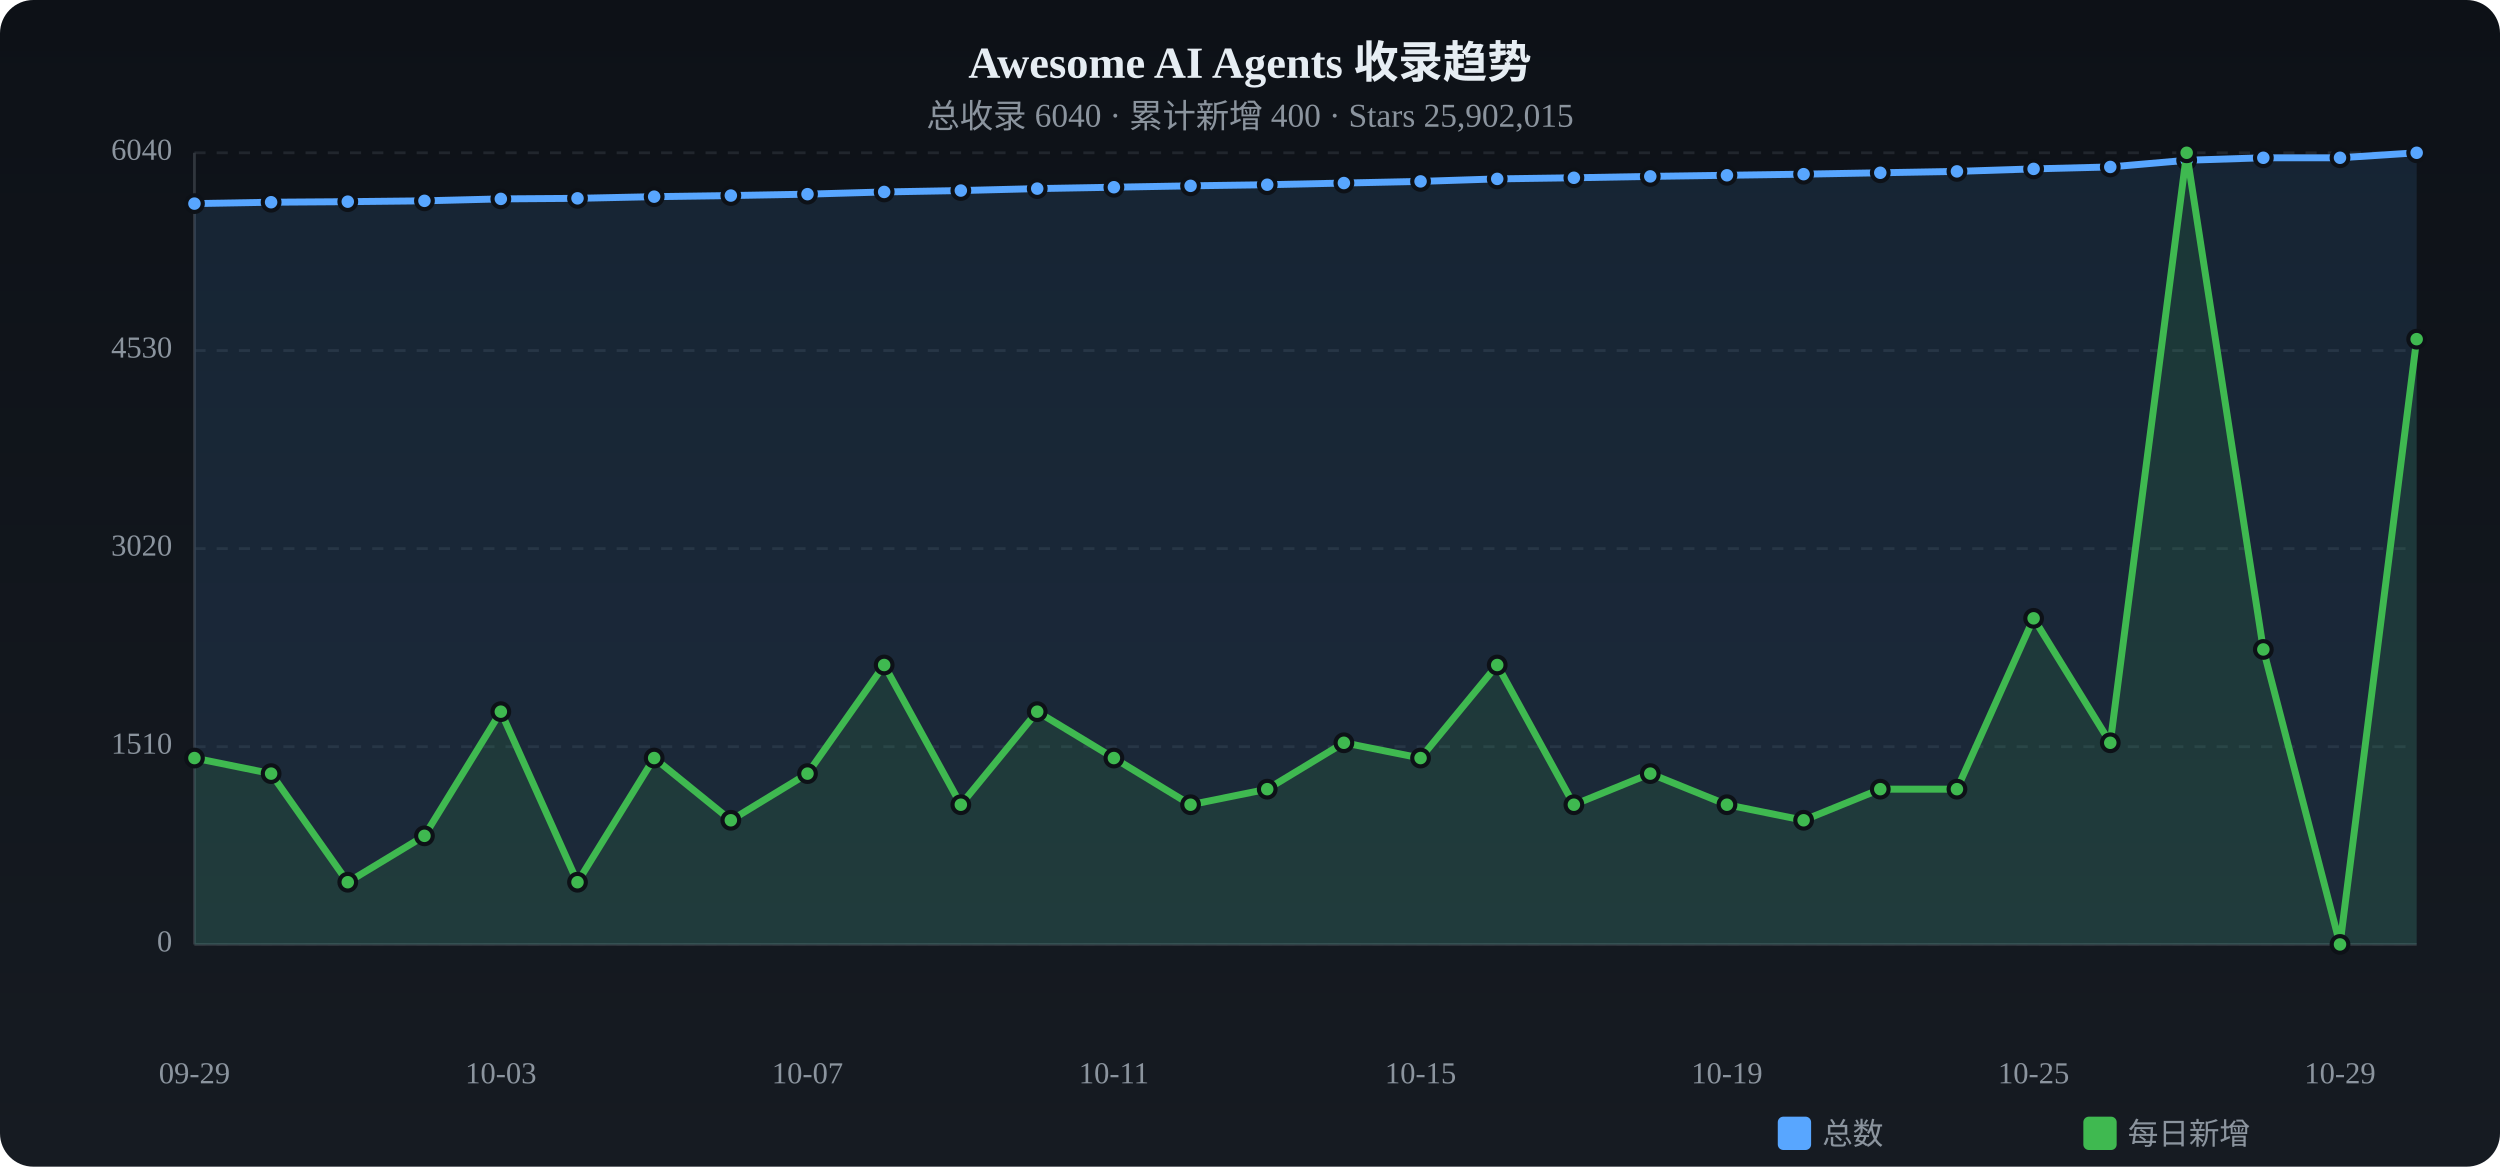
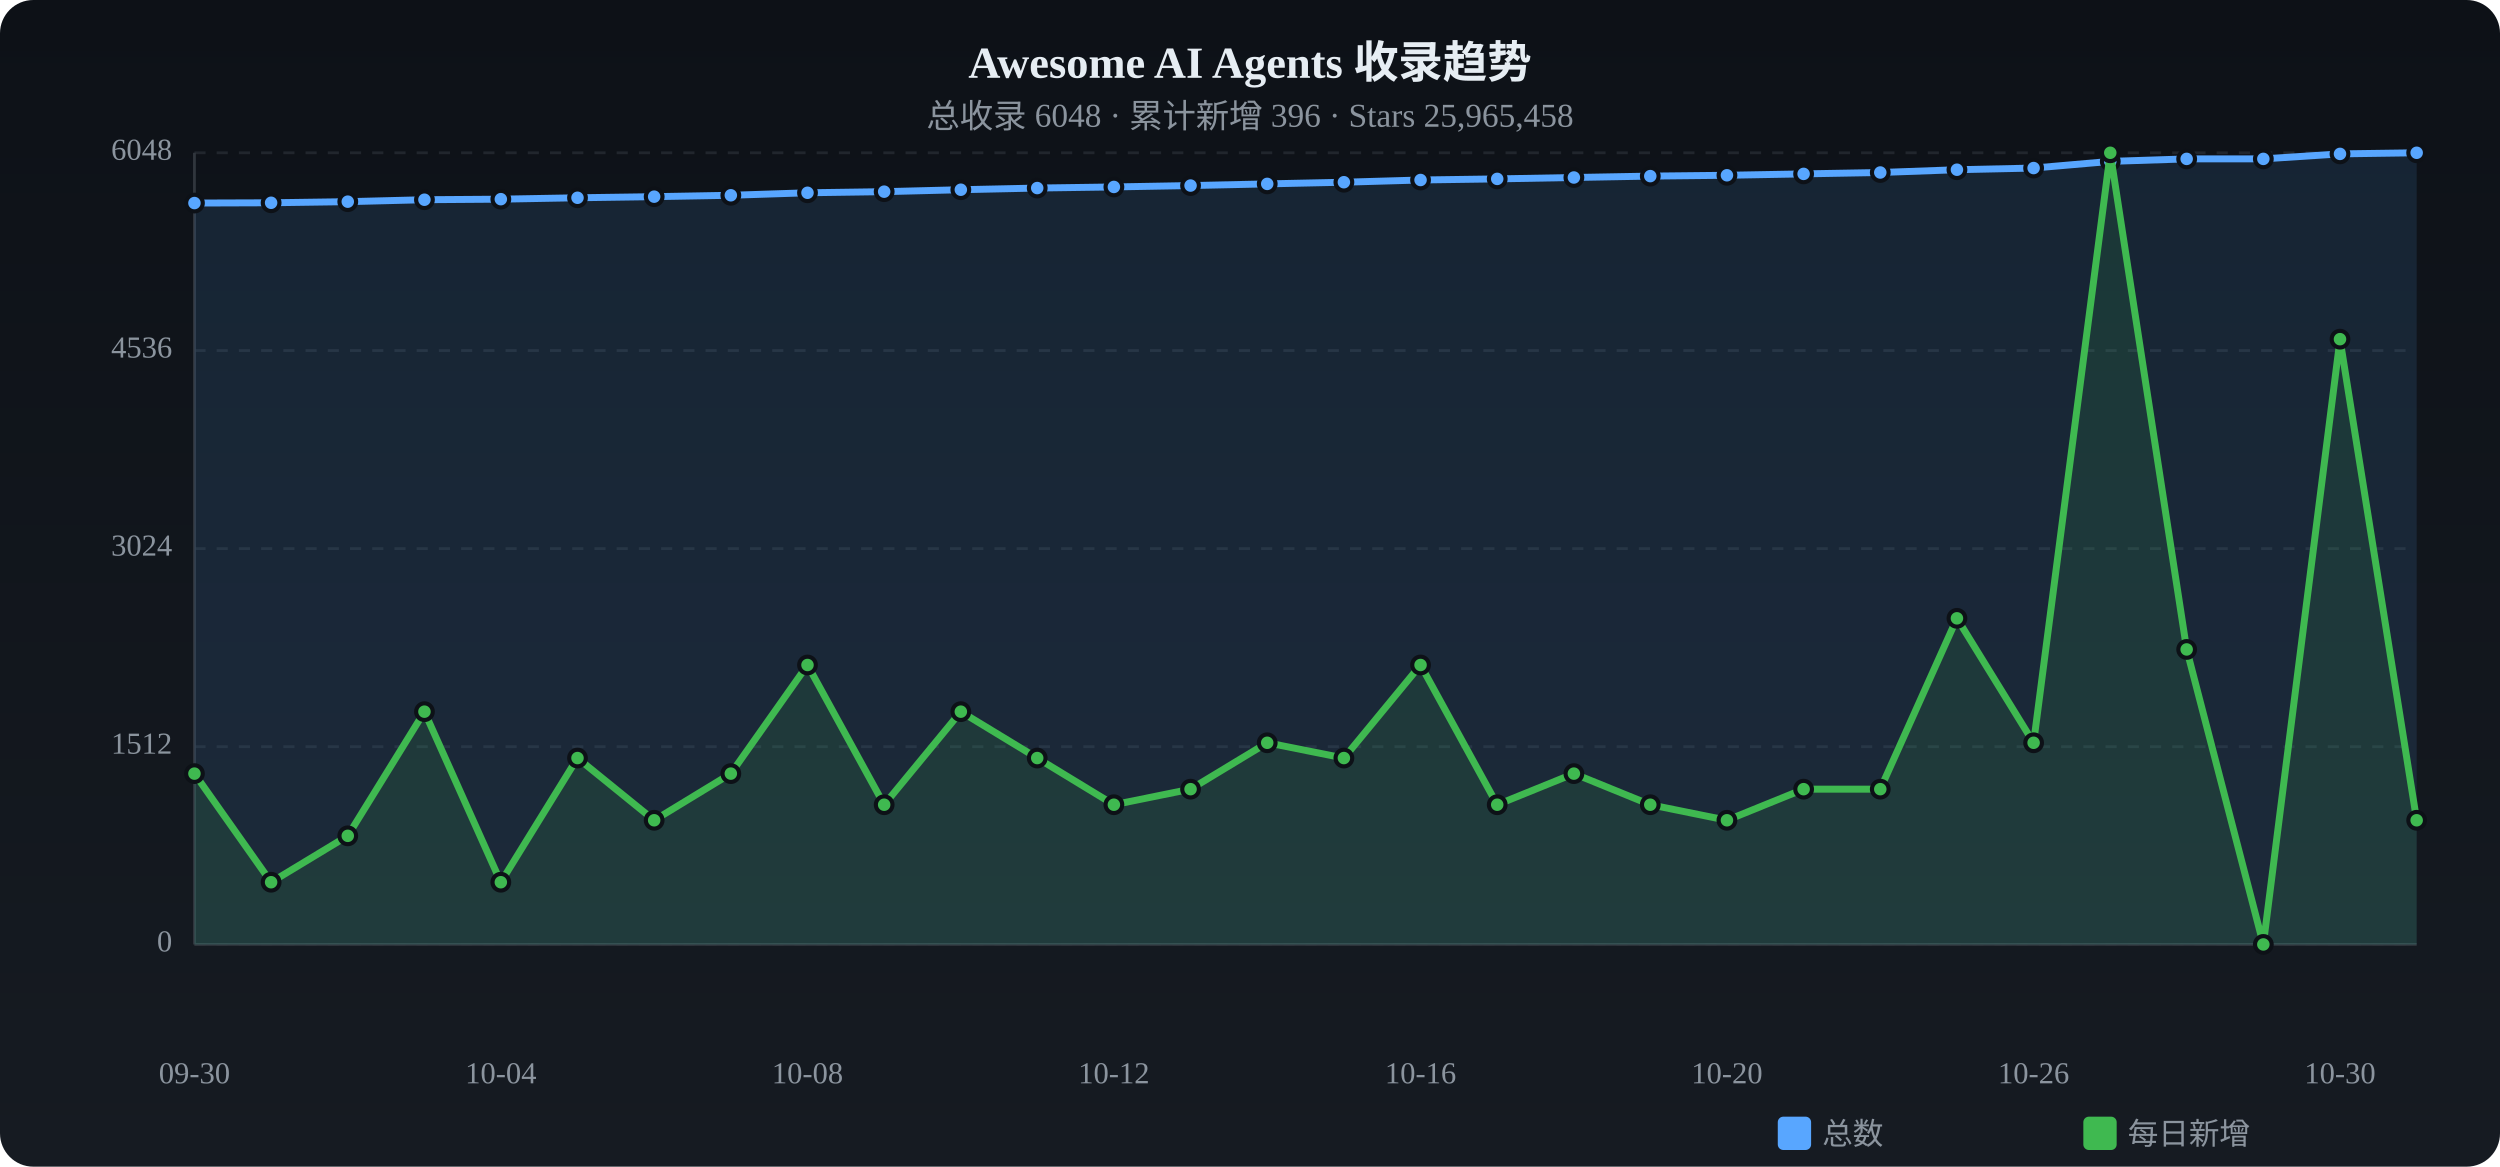
<svg xmlns="http://www.w3.org/2000/svg" viewBox="0 0 900 420" width="900" height="420">
  <defs>
    <linearGradient id="tbg" x1="0%" y1="0%" x2="0%" y2="100%">
      <stop offset="0%" stop-color="#0d1117" />
      <stop offset="100%" stop-color="#161b22" />
    </linearGradient>
  </defs>
  <rect width="900" height="420" rx="12" fill="url(#tbg)" />
  <text x="450.0" y="28" text-anchor="middle" fill="#e6edf3" font-size="16" font-weight="bold">Awesome AI Agents 收录趋势</text>
-   <text x="450.0" y="46" text-anchor="middle" fill="#8b949e" font-size="12">总收录 6040 · 累计新增 400 · Stars 25,902,015</text>
+   <text x="450.0" y="46" text-anchor="middle" fill="#8b949e" font-size="12">总收录 6048 · 累计新增 396 · Stars 25,965,458</text>
  <text x="62" y="340.0" text-anchor="end" fill="#8b949e" font-size="11" dominant-baseline="middle">0</text>
  <line x1="70" y1="340.0" x2="870" y2="340.0" stroke="#21262d" stroke-dasharray="4 4" />
-   <text x="62" y="268.8" text-anchor="end" fill="#8b949e" font-size="11" dominant-baseline="middle">1510</text>
+   <text x="62" y="268.8" text-anchor="end" fill="#8b949e" font-size="11" dominant-baseline="middle">1512</text>
  <line x1="70" y1="268.8" x2="870" y2="268.8" stroke="#21262d" stroke-dasharray="4 4" />
-   <text x="62" y="197.5" text-anchor="end" fill="#8b949e" font-size="11" dominant-baseline="middle">3020</text>
+   <text x="62" y="197.5" text-anchor="end" fill="#8b949e" font-size="11" dominant-baseline="middle">3024</text>
  <line x1="70" y1="197.5" x2="870" y2="197.5" stroke="#21262d" stroke-dasharray="4 4" />
-   <text x="62" y="126.2" text-anchor="end" fill="#8b949e" font-size="11" dominant-baseline="middle">4530</text>
+   <text x="62" y="126.2" text-anchor="end" fill="#8b949e" font-size="11" dominant-baseline="middle">4536</text>
  <line x1="70" y1="126.2" x2="870" y2="126.2" stroke="#21262d" stroke-dasharray="4 4" />
-   <text x="62" y="55.0" text-anchor="end" fill="#8b949e" font-size="11" dominant-baseline="middle">6040</text>
+   <text x="62" y="55.0" text-anchor="end" fill="#8b949e" font-size="11" dominant-baseline="middle">6048</text>
  <line x1="70" y1="55.0" x2="870" y2="55.0" stroke="#21262d" stroke-dasharray="4 4" />
  <line x1="70" y1="55" x2="70" y2="340" stroke="#30363d" />
  <line x1="70" y1="340" x2="870" y2="340" stroke="#30363d" />
-   <path d="M70.0,73.3 L97.6,72.8 L125.2,72.6 L152.8,72.3 L180.3,71.6 L207.9,71.4 L235.5,70.8 L263.1,70.4 L290.7,69.9 L318.3,69.1 L345.9,68.6 L373.4,67.9 L401.0,67.4 L428.6,66.9 L456.2,66.5 L483.8,65.9 L511.4,65.3 L539.0,64.4 L566.6,64.0 L594.1,63.5 L621.7,63.1 L649.3,62.7 L676.9,62.2 L704.5,61.7 L732.1,60.8 L759.7,60.1 L787.2,57.7 L814.8,56.8 L842.4,56.8 L870.0,55.0 L870.0,340 L70.0,340 Z" fill="#58a6ff" opacity="0.12" />
-   <polyline points="70.0,73.3 97.6,72.8 125.2,72.6 152.8,72.3 180.3,71.6 207.9,71.4 235.5,70.8 263.1,70.4 290.7,69.9 318.3,69.1 345.9,68.6 373.4,67.9 401.0,67.4 428.6,66.9 456.2,66.5 483.8,65.9 511.4,65.3 539.0,64.4 566.6,64.0 594.1,63.5 621.7,63.1 649.3,62.7 676.9,62.2 704.5,61.7 732.1,60.8 759.7,60.1 787.2,57.7 814.8,56.8 842.4,56.8 870.0,55.0" fill="none" stroke="#58a6ff" stroke-width="2.5" stroke-linecap="round" stroke-linejoin="round" />
-   <circle cx="70.0" cy="73.3" r="3" fill="#58a6ff" stroke="#0d1117" stroke-width="1.5" />
-   <circle cx="97.6" cy="72.8" r="3" fill="#58a6ff" stroke="#0d1117" stroke-width="1.5" />
+   <path d="M70.0,73.1 L97.6,73.0 L125.2,72.6 L152.8,71.9 L180.3,71.7 L207.9,71.2 L235.5,70.8 L263.1,70.3 L290.7,69.4 L318.3,69.0 L345.9,68.3 L373.4,67.7 L401.0,67.3 L428.6,66.8 L456.2,66.2 L483.8,65.6 L511.4,64.8 L539.0,64.4 L566.6,63.9 L594.1,63.4 L621.7,63.1 L649.3,62.6 L676.9,62.1 L704.5,61.1 L732.1,60.5 L759.7,58.1 L787.2,57.2 L814.8,57.2 L842.4,55.4 L870.0,55.0 L870.0,340 L70.0,340 Z" fill="#58a6ff" opacity="0.12" />
+   <polyline points="70.0,73.1 97.6,73.0 125.2,72.6 152.8,71.9 180.3,71.7 207.9,71.2 235.5,70.8 263.1,70.3 290.7,69.4 318.3,69.0 345.9,68.3 373.4,67.7 401.0,67.3 428.6,66.8 456.2,66.2 483.8,65.6 511.4,64.8 539.0,64.4 566.6,63.9 594.1,63.4 621.7,63.1 649.3,62.6 676.9,62.1 704.5,61.1 732.1,60.5 759.7,58.1 787.2,57.2 814.8,57.2 842.4,55.4 870.0,55.0" fill="none" stroke="#58a6ff" stroke-width="2.5" stroke-linecap="round" stroke-linejoin="round" />
+   <circle cx="70.0" cy="73.1" r="3" fill="#58a6ff" stroke="#0d1117" stroke-width="1.5" />
+   <circle cx="97.6" cy="73.0" r="3" fill="#58a6ff" stroke="#0d1117" stroke-width="1.5" />
  <circle cx="125.2" cy="72.6" r="3" fill="#58a6ff" stroke="#0d1117" stroke-width="1.5" />
-   <circle cx="152.8" cy="72.3" r="3" fill="#58a6ff" stroke="#0d1117" stroke-width="1.5" />
-   <circle cx="180.3" cy="71.6" r="3" fill="#58a6ff" stroke="#0d1117" stroke-width="1.5" />
-   <circle cx="207.9" cy="71.4" r="3" fill="#58a6ff" stroke="#0d1117" stroke-width="1.5" />
+   <circle cx="152.8" cy="71.9" r="3" fill="#58a6ff" stroke="#0d1117" stroke-width="1.5" />
+   <circle cx="180.3" cy="71.7" r="3" fill="#58a6ff" stroke="#0d1117" stroke-width="1.5" />
+   <circle cx="207.9" cy="71.2" r="3" fill="#58a6ff" stroke="#0d1117" stroke-width="1.5" />
  <circle cx="235.5" cy="70.8" r="3" fill="#58a6ff" stroke="#0d1117" stroke-width="1.5" />
-   <circle cx="263.1" cy="70.4" r="3" fill="#58a6ff" stroke="#0d1117" stroke-width="1.5" />
-   <circle cx="290.7" cy="69.9" r="3" fill="#58a6ff" stroke="#0d1117" stroke-width="1.5" />
-   <circle cx="318.3" cy="69.1" r="3" fill="#58a6ff" stroke="#0d1117" stroke-width="1.5" />
-   <circle cx="345.9" cy="68.6" r="3" fill="#58a6ff" stroke="#0d1117" stroke-width="1.5" />
-   <circle cx="373.4" cy="67.9" r="3" fill="#58a6ff" stroke="#0d1117" stroke-width="1.5" />
-   <circle cx="401.0" cy="67.4" r="3" fill="#58a6ff" stroke="#0d1117" stroke-width="1.5" />
-   <circle cx="428.6" cy="66.9" r="3" fill="#58a6ff" stroke="#0d1117" stroke-width="1.5" />
-   <circle cx="456.2" cy="66.5" r="3" fill="#58a6ff" stroke="#0d1117" stroke-width="1.5" />
-   <circle cx="483.8" cy="65.9" r="3" fill="#58a6ff" stroke="#0d1117" stroke-width="1.5" />
-   <circle cx="511.4" cy="65.3" r="3" fill="#58a6ff" stroke="#0d1117" stroke-width="1.5" />
+   <circle cx="263.1" cy="70.3" r="3" fill="#58a6ff" stroke="#0d1117" stroke-width="1.5" />
+   <circle cx="290.7" cy="69.4" r="3" fill="#58a6ff" stroke="#0d1117" stroke-width="1.5" />
+   <circle cx="318.3" cy="69.0" r="3" fill="#58a6ff" stroke="#0d1117" stroke-width="1.5" />
+   <circle cx="345.9" cy="68.3" r="3" fill="#58a6ff" stroke="#0d1117" stroke-width="1.5" />
+   <circle cx="373.4" cy="67.7" r="3" fill="#58a6ff" stroke="#0d1117" stroke-width="1.5" />
+   <circle cx="401.0" cy="67.3" r="3" fill="#58a6ff" stroke="#0d1117" stroke-width="1.5" />
+   <circle cx="428.6" cy="66.8" r="3" fill="#58a6ff" stroke="#0d1117" stroke-width="1.5" />
+   <circle cx="456.2" cy="66.2" r="3" fill="#58a6ff" stroke="#0d1117" stroke-width="1.5" />
+   <circle cx="483.8" cy="65.6" r="3" fill="#58a6ff" stroke="#0d1117" stroke-width="1.5" />
+   <circle cx="511.4" cy="64.8" r="3" fill="#58a6ff" stroke="#0d1117" stroke-width="1.5" />
  <circle cx="539.0" cy="64.4" r="3" fill="#58a6ff" stroke="#0d1117" stroke-width="1.5" />
-   <circle cx="566.6" cy="64.0" r="3" fill="#58a6ff" stroke="#0d1117" stroke-width="1.5" />
-   <circle cx="594.1" cy="63.5" r="3" fill="#58a6ff" stroke="#0d1117" stroke-width="1.5" />
+   <circle cx="566.6" cy="63.9" r="3" fill="#58a6ff" stroke="#0d1117" stroke-width="1.5" />
+   <circle cx="594.1" cy="63.4" r="3" fill="#58a6ff" stroke="#0d1117" stroke-width="1.5" />
  <circle cx="621.7" cy="63.1" r="3" fill="#58a6ff" stroke="#0d1117" stroke-width="1.5" />
-   <circle cx="649.3" cy="62.7" r="3" fill="#58a6ff" stroke="#0d1117" stroke-width="1.5" />
-   <circle cx="676.9" cy="62.2" r="3" fill="#58a6ff" stroke="#0d1117" stroke-width="1.5" />
-   <circle cx="704.5" cy="61.7" r="3" fill="#58a6ff" stroke="#0d1117" stroke-width="1.5" />
-   <circle cx="732.1" cy="60.8" r="3" fill="#58a6ff" stroke="#0d1117" stroke-width="1.5" />
-   <circle cx="759.7" cy="60.1" r="3" fill="#58a6ff" stroke="#0d1117" stroke-width="1.5" />
-   <circle cx="787.2" cy="57.7" r="3" fill="#58a6ff" stroke="#0d1117" stroke-width="1.5" />
-   <circle cx="814.8" cy="56.8" r="3" fill="#58a6ff" stroke="#0d1117" stroke-width="1.5" />
-   <circle cx="842.4" cy="56.8" r="3" fill="#58a6ff" stroke="#0d1117" stroke-width="1.5" />
+   <circle cx="649.3" cy="62.6" r="3" fill="#58a6ff" stroke="#0d1117" stroke-width="1.5" />
+   <circle cx="676.9" cy="62.1" r="3" fill="#58a6ff" stroke="#0d1117" stroke-width="1.5" />
+   <circle cx="704.5" cy="61.1" r="3" fill="#58a6ff" stroke="#0d1117" stroke-width="1.5" />
+   <circle cx="732.1" cy="60.5" r="3" fill="#58a6ff" stroke="#0d1117" stroke-width="1.5" />
+   <circle cx="759.7" cy="58.1" r="3" fill="#58a6ff" stroke="#0d1117" stroke-width="1.5" />
+   <circle cx="787.2" cy="57.2" r="3" fill="#58a6ff" stroke="#0d1117" stroke-width="1.5" />
+   <circle cx="814.8" cy="57.2" r="3" fill="#58a6ff" stroke="#0d1117" stroke-width="1.5" />
+   <circle cx="842.4" cy="55.4" r="3" fill="#58a6ff" stroke="#0d1117" stroke-width="1.5" />
  <circle cx="870.0" cy="55.0" r="3" fill="#58a6ff" stroke="#0d1117" stroke-width="1.5" />
-   <path d="M70.0,272.9 L97.6,278.5 L125.2,317.6 L152.8,300.9 L180.3,256.2 L207.9,317.6 L235.5,272.9 L263.1,295.3 L290.7,278.5 L318.3,239.4 L345.9,289.7 L373.4,256.2 L401.0,272.9 L428.6,289.7 L456.2,284.1 L483.8,267.4 L511.4,272.9 L539.0,239.4 L566.6,289.7 L594.1,278.5 L621.7,289.7 L649.3,295.3 L676.9,284.1 L704.5,284.1 L732.1,222.6 L759.7,267.4 L787.2,55.0 L814.8,233.8 L842.4,340.0 L870.0,122.1 L870.0,340 L70.0,340 Z" fill="#3fb950" opacity="0.12" />
-   <polyline points="70.0,272.9 97.6,278.5 125.2,317.6 152.8,300.9 180.3,256.2 207.9,317.6 235.5,272.9 263.1,295.3 290.7,278.5 318.3,239.4 345.9,289.7 373.4,256.2 401.0,272.9 428.6,289.7 456.2,284.1 483.8,267.4 511.4,272.9 539.0,239.4 566.6,289.7 594.1,278.5 621.7,289.7 649.3,295.3 676.9,284.1 704.5,284.1 732.1,222.6 759.7,267.4 787.2,55.0 814.8,233.8 842.4,340.0 870.0,122.1" fill="none" stroke="#3fb950" stroke-width="2.5" stroke-linecap="round" stroke-linejoin="round" />
-   <circle cx="70.0" cy="272.9" r="3" fill="#3fb950" stroke="#0d1117" stroke-width="1.5" />
-   <circle cx="97.6" cy="278.5" r="3" fill="#3fb950" stroke="#0d1117" stroke-width="1.5" />
-   <circle cx="125.2" cy="317.6" r="3" fill="#3fb950" stroke="#0d1117" stroke-width="1.5" />
-   <circle cx="152.8" cy="300.9" r="3" fill="#3fb950" stroke="#0d1117" stroke-width="1.5" />
-   <circle cx="180.3" cy="256.2" r="3" fill="#3fb950" stroke="#0d1117" stroke-width="1.5" />
-   <circle cx="207.9" cy="317.6" r="3" fill="#3fb950" stroke="#0d1117" stroke-width="1.5" />
-   <circle cx="235.5" cy="272.9" r="3" fill="#3fb950" stroke="#0d1117" stroke-width="1.5" />
-   <circle cx="263.1" cy="295.3" r="3" fill="#3fb950" stroke="#0d1117" stroke-width="1.5" />
-   <circle cx="290.7" cy="278.5" r="3" fill="#3fb950" stroke="#0d1117" stroke-width="1.5" />
-   <circle cx="318.3" cy="239.4" r="3" fill="#3fb950" stroke="#0d1117" stroke-width="1.5" />
-   <circle cx="345.9" cy="289.7" r="3" fill="#3fb950" stroke="#0d1117" stroke-width="1.5" />
-   <circle cx="373.4" cy="256.2" r="3" fill="#3fb950" stroke="#0d1117" stroke-width="1.5" />
-   <circle cx="401.0" cy="272.9" r="3" fill="#3fb950" stroke="#0d1117" stroke-width="1.5" />
-   <circle cx="428.6" cy="289.7" r="3" fill="#3fb950" stroke="#0d1117" stroke-width="1.5" />
-   <circle cx="456.2" cy="284.1" r="3" fill="#3fb950" stroke="#0d1117" stroke-width="1.5" />
-   <circle cx="483.8" cy="267.4" r="3" fill="#3fb950" stroke="#0d1117" stroke-width="1.5" />
-   <circle cx="511.4" cy="272.9" r="3" fill="#3fb950" stroke="#0d1117" stroke-width="1.5" />
-   <circle cx="539.0" cy="239.4" r="3" fill="#3fb950" stroke="#0d1117" stroke-width="1.5" />
-   <circle cx="566.6" cy="289.7" r="3" fill="#3fb950" stroke="#0d1117" stroke-width="1.5" />
-   <circle cx="594.1" cy="278.5" r="3" fill="#3fb950" stroke="#0d1117" stroke-width="1.5" />
-   <circle cx="621.7" cy="289.7" r="3" fill="#3fb950" stroke="#0d1117" stroke-width="1.5" />
-   <circle cx="649.3" cy="295.3" r="3" fill="#3fb950" stroke="#0d1117" stroke-width="1.5" />
+   <path d="M70.0,278.5 L97.6,317.6 L125.2,300.9 L152.8,256.2 L180.3,317.6 L207.9,272.9 L235.5,295.3 L263.1,278.5 L290.7,239.4 L318.3,289.7 L345.9,256.2 L373.4,272.9 L401.0,289.7 L428.6,284.1 L456.2,267.4 L483.8,272.9 L511.4,239.4 L539.0,289.7 L566.6,278.5 L594.1,289.7 L621.7,295.3 L649.3,284.1 L676.9,284.1 L704.5,222.6 L732.1,267.4 L759.7,55.0 L787.2,233.8 L814.8,340.0 L842.4,122.1 L870.0,295.3 L870.0,340 L70.0,340 Z" fill="#3fb950" opacity="0.12" />
+   <polyline points="70.0,278.5 97.6,317.6 125.2,300.9 152.8,256.2 180.3,317.6 207.9,272.9 235.5,295.3 263.1,278.5 290.7,239.4 318.3,289.7 345.9,256.2 373.4,272.9 401.0,289.7 428.6,284.1 456.2,267.4 483.8,272.9 511.4,239.4 539.0,289.7 566.6,278.5 594.1,289.7 621.7,295.3 649.3,284.1 676.9,284.1 704.5,222.6 732.1,267.4 759.7,55.0 787.2,233.8 814.8,340.0 842.4,122.1 870.0,295.3" fill="none" stroke="#3fb950" stroke-width="2.5" stroke-linecap="round" stroke-linejoin="round" />
+   <circle cx="70.0" cy="278.5" r="3" fill="#3fb950" stroke="#0d1117" stroke-width="1.5" />
+   <circle cx="97.6" cy="317.6" r="3" fill="#3fb950" stroke="#0d1117" stroke-width="1.5" />
+   <circle cx="125.2" cy="300.9" r="3" fill="#3fb950" stroke="#0d1117" stroke-width="1.5" />
+   <circle cx="152.8" cy="256.2" r="3" fill="#3fb950" stroke="#0d1117" stroke-width="1.5" />
+   <circle cx="180.3" cy="317.6" r="3" fill="#3fb950" stroke="#0d1117" stroke-width="1.5" />
+   <circle cx="207.9" cy="272.9" r="3" fill="#3fb950" stroke="#0d1117" stroke-width="1.5" />
+   <circle cx="235.5" cy="295.3" r="3" fill="#3fb950" stroke="#0d1117" stroke-width="1.5" />
+   <circle cx="263.1" cy="278.5" r="3" fill="#3fb950" stroke="#0d1117" stroke-width="1.5" />
+   <circle cx="290.7" cy="239.4" r="3" fill="#3fb950" stroke="#0d1117" stroke-width="1.5" />
+   <circle cx="318.3" cy="289.7" r="3" fill="#3fb950" stroke="#0d1117" stroke-width="1.5" />
+   <circle cx="345.9" cy="256.2" r="3" fill="#3fb950" stroke="#0d1117" stroke-width="1.5" />
+   <circle cx="373.4" cy="272.9" r="3" fill="#3fb950" stroke="#0d1117" stroke-width="1.5" />
+   <circle cx="401.0" cy="289.7" r="3" fill="#3fb950" stroke="#0d1117" stroke-width="1.5" />
+   <circle cx="428.6" cy="284.1" r="3" fill="#3fb950" stroke="#0d1117" stroke-width="1.5" />
+   <circle cx="456.2" cy="267.4" r="3" fill="#3fb950" stroke="#0d1117" stroke-width="1.5" />
+   <circle cx="483.8" cy="272.9" r="3" fill="#3fb950" stroke="#0d1117" stroke-width="1.5" />
+   <circle cx="511.4" cy="239.4" r="3" fill="#3fb950" stroke="#0d1117" stroke-width="1.5" />
+   <circle cx="539.0" cy="289.7" r="3" fill="#3fb950" stroke="#0d1117" stroke-width="1.5" />
+   <circle cx="566.6" cy="278.5" r="3" fill="#3fb950" stroke="#0d1117" stroke-width="1.5" />
+   <circle cx="594.1" cy="289.7" r="3" fill="#3fb950" stroke="#0d1117" stroke-width="1.5" />
+   <circle cx="621.7" cy="295.3" r="3" fill="#3fb950" stroke="#0d1117" stroke-width="1.5" />
+   <circle cx="649.3" cy="284.1" r="3" fill="#3fb950" stroke="#0d1117" stroke-width="1.5" />
  <circle cx="676.9" cy="284.1" r="3" fill="#3fb950" stroke="#0d1117" stroke-width="1.5" />
-   <circle cx="704.5" cy="284.1" r="3" fill="#3fb950" stroke="#0d1117" stroke-width="1.5" />
-   <circle cx="732.1" cy="222.6" r="3" fill="#3fb950" stroke="#0d1117" stroke-width="1.5" />
-   <circle cx="759.7" cy="267.4" r="3" fill="#3fb950" stroke="#0d1117" stroke-width="1.5" />
-   <circle cx="787.2" cy="55.0" r="3" fill="#3fb950" stroke="#0d1117" stroke-width="1.5" />
-   <circle cx="814.8" cy="233.8" r="3" fill="#3fb950" stroke="#0d1117" stroke-width="1.5" />
-   <circle cx="842.4" cy="340.0" r="3" fill="#3fb950" stroke="#0d1117" stroke-width="1.5" />
-   <circle cx="870.0" cy="122.1" r="3" fill="#3fb950" stroke="#0d1117" stroke-width="1.5" />
-   <text x="70.0" y="390" text-anchor="middle" fill="#8b949e" font-size="11">09-29</text>
-   <text x="180.3" y="390" text-anchor="middle" fill="#8b949e" font-size="11">10-03</text>
-   <text x="290.7" y="390" text-anchor="middle" fill="#8b949e" font-size="11">10-07</text>
-   <text x="401.0" y="390" text-anchor="middle" fill="#8b949e" font-size="11">10-11</text>
-   <text x="511.4" y="390" text-anchor="middle" fill="#8b949e" font-size="11">10-15</text>
-   <text x="621.7" y="390" text-anchor="middle" fill="#8b949e" font-size="11">10-19</text>
-   <text x="732.1" y="390" text-anchor="middle" fill="#8b949e" font-size="11">10-25</text>
-   <text x="842.4" y="390" text-anchor="middle" fill="#8b949e" font-size="11">10-29</text>
+   <circle cx="704.5" cy="222.6" r="3" fill="#3fb950" stroke="#0d1117" stroke-width="1.5" />
+   <circle cx="732.1" cy="267.4" r="3" fill="#3fb950" stroke="#0d1117" stroke-width="1.5" />
+   <circle cx="759.7" cy="55.0" r="3" fill="#3fb950" stroke="#0d1117" stroke-width="1.5" />
+   <circle cx="787.2" cy="233.8" r="3" fill="#3fb950" stroke="#0d1117" stroke-width="1.5" />
+   <circle cx="814.8" cy="340.0" r="3" fill="#3fb950" stroke="#0d1117" stroke-width="1.5" />
+   <circle cx="842.4" cy="122.1" r="3" fill="#3fb950" stroke="#0d1117" stroke-width="1.5" />
+   <circle cx="870.0" cy="295.3" r="3" fill="#3fb950" stroke="#0d1117" stroke-width="1.5" />
+   <text x="70.0" y="390" text-anchor="middle" fill="#8b949e" font-size="11">09-30</text>
+   <text x="180.3" y="390" text-anchor="middle" fill="#8b949e" font-size="11">10-04</text>
+   <text x="290.7" y="390" text-anchor="middle" fill="#8b949e" font-size="11">10-08</text>
+   <text x="401.0" y="390" text-anchor="middle" fill="#8b949e" font-size="11">10-12</text>
+   <text x="511.4" y="390" text-anchor="middle" fill="#8b949e" font-size="11">10-16</text>
+   <text x="621.7" y="390" text-anchor="middle" fill="#8b949e" font-size="11">10-20</text>
+   <text x="732.1" y="390" text-anchor="middle" fill="#8b949e" font-size="11">10-26</text>
+   <text x="842.4" y="390" text-anchor="middle" fill="#8b949e" font-size="11">10-30</text>
  <rect x="640" y="402" width="12" height="12" rx="2" fill="#58a6ff" />
  <text x="656" y="412" fill="#8b949e" font-size="11">总数</text>
  <rect x="750" y="402" width="12" height="12" rx="2" fill="#3fb950" />
  <text x="766" y="412" fill="#8b949e" font-size="11">每日新增</text>
</svg>
